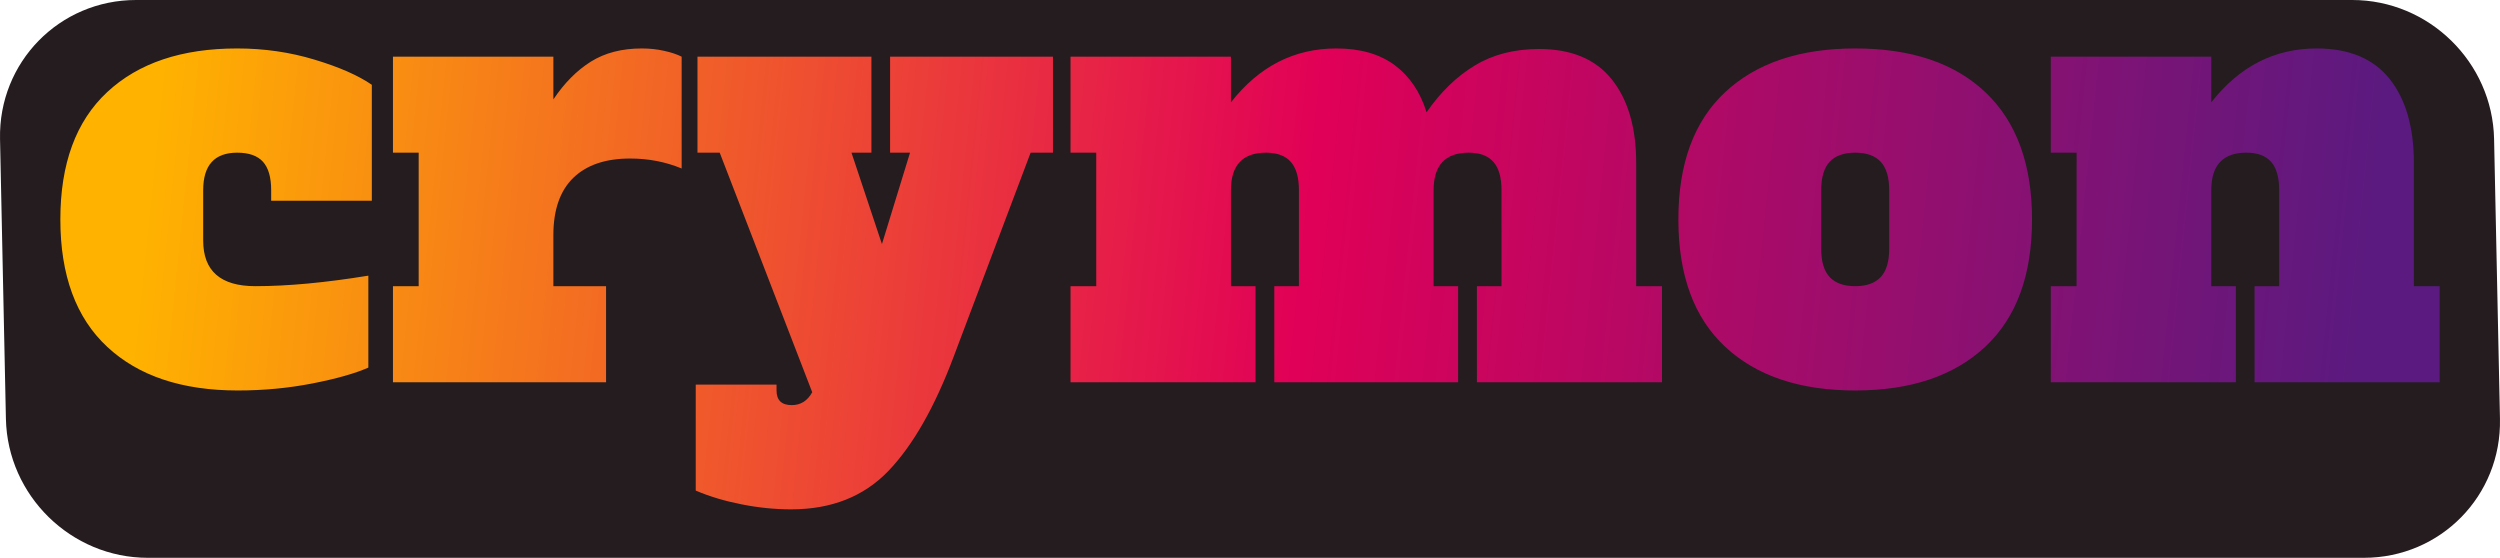
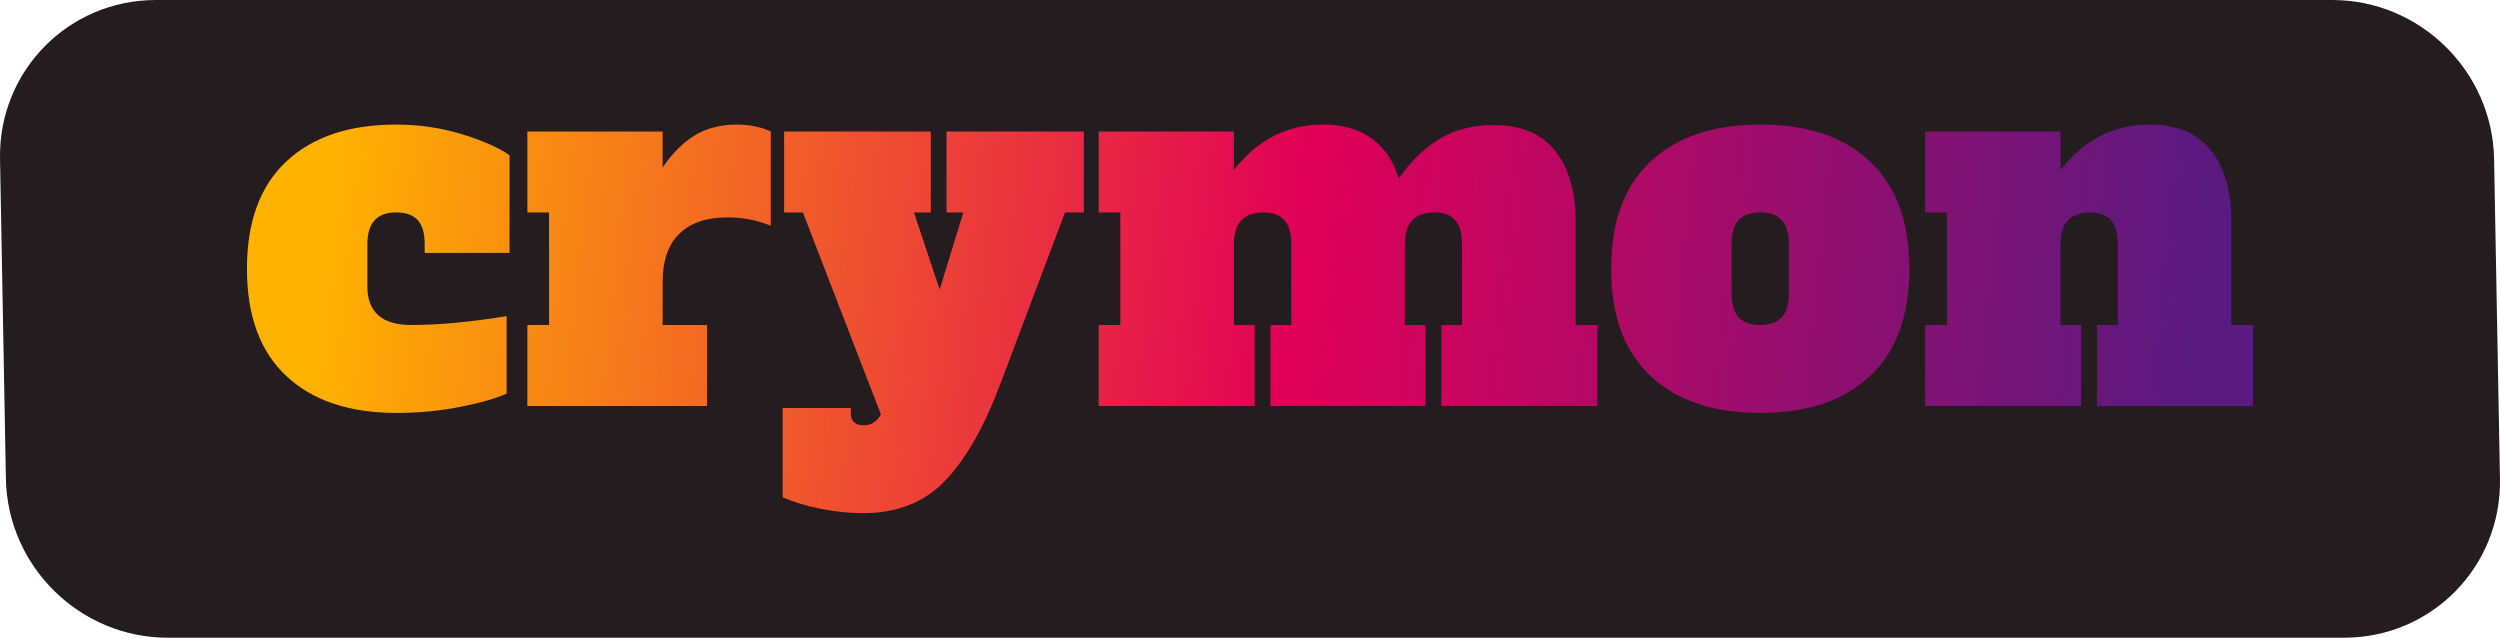
- <svg xmlns="http://www.w3.org/2000/svg" xmlns:xlink="http://www.w3.org/1999/xlink" width="273.22" height="60.961" preserveAspectRatio="xMidYMid" version="1.1" viewBox="61.959 5.6 273.22 60.961">
+ <svg xmlns="http://www.w3.org/2000/svg" xmlns:xlink="http://www.w3.org/1999/xlink" width="324.05" height="82.662" preserveAspectRatio="xMidYMid" version="1.1" viewBox="61.959 5.6 324.05 82.662">
  <defs>
    <linearGradient id="linearGradient2">
      <stop stop-color="#ffb200" offset="0" />
      <stop stop-color="#e10057" offset=".52" />
      <stop stop-color="#5a1a80" offset="1" />
    </linearGradient>
    <filter id="editing-jagged-46" x="0" y="0" width="1" height="1">
      <feTurbulence baseFrequency="0" result="turb" seed="1" />
      <feDisplacementMap in="SourceGraphic" in2="turb" />
    </filter>
-     <linearGradient id="linearGradient4-4" x1="11.504" x2="253.09" y1="-29.78" y2="-4.92" gradientTransform="translate(2.3795 -13.04)" gradientUnits="userSpaceOnUse" xlink:href="#linearGradient2" />
+     <linearGradient id="linearGradient4-4" x1="11.504" x2="253.09" y1="-29.78" y2="-4.92" gradientTransform="translate(.95179 -2.1891)" gradientUnits="userSpaceOnUse" xlink:href="#linearGradient2" />
    <linearGradient id="linearGradient5" x1="119.98" x2="380.01" y1="88.89" y2="88.89" gradientUnits="userSpaceOnUse" xlink:href="#linearGradient2" />
  </defs>
  <style>text {
  font-size: 64px;
  font-family: Arial Black;
  dominant-baseline: central;
  text-anchor: middle;
}</style>
-   <g transform="translate(65.276 60.415)" fill="url(#linearGradient5)" filter="url(#editing-jagged-46)">
-     <rect transform="matrix(1 0 .020997 .99978 0 0)" x="-2.481" y="-54.827" width="272.57" height="60.975" ry="15.191" fill="#241c1f" />
-     <path d="m22.669-12.14q-9.15 0-14.27-4.77-5.12-4.77-5.12-13.92t5.12-13.92q5.12-4.77 14.2-4.77 4.42 0 8.45 1.22 4.03 1.21 6.27 2.75v12.67h-11v-1.15q0-2.11-0.9-3.11-0.9-0.99-2.82-0.99-3.71 0-3.71 4.1v5.5q0 4.99 5.7 4.99 5.31 0 12.35-1.15v10.05q-2.18 0.96-6.11 1.73-3.94 0.77-8.16 0.77zm44.16-37.38q1.28 0 2.43 0.26 1.15 0.25 1.92 0.64v12.22q-2.62-1.09-5.63-1.09-4.03 0-6.21 2.11-2.18 2.12-2.18 6.28v5.56h5.76v10.5h-23.29v-10.5h2.81v-14.59h-2.81v-10.49h17.53v4.67q1.8-2.69 4.1-4.13t5.57-1.44zm27.13 0.9h17.8v10.49h-2.44l-8.38 22.21q-3.14 8.38-7.17 12.58-4.03 4.19-10.62 4.19-2.69 0-5.44-0.55-2.75-0.54-4.99-1.5v-11.58h8.83v0.64q0 1.6 1.66 1.6 1.47 0 2.24-1.41l-10.11-26.18h-2.43v-10.49h19.01v10.49h-2.18l3.33 9.99 3.07-9.99h-2.18zm81.54 25.08h2.82v10.5h-20.23v-10.5h2.69v-10.49q0-2.11-0.9-3.11-0.89-0.99-2.68-0.99-3.84 0-3.84 4.1v10.49h2.68v10.5h-20.09v-10.5h2.69v-10.49q0-2.11-0.9-3.11-0.9-0.99-2.69-0.99-3.84 0-3.84 4.1v10.49h2.69v10.5h-20.22v-10.5h2.81v-14.59h-2.81v-10.49h17.53v4.99q4.61-5.89 11.52-5.89 3.91 0 6.37 1.82 2.46 1.83 3.49 5.16 2.3-3.33 5.28-5.12 2.97-1.8 7.01-1.8 5.31 0 7.96 3.33 2.66 3.33 2.66 9.15zm23.94 11.4q-9.09 0-14.21-4.77t-5.12-13.92 5.12-13.92 14.21-4.77q9.21 0 14.27 4.83 5.05 4.83 5.05 13.86 0 9.15-5.12 13.92t-14.2 4.77zm0-11.4q1.85 0 2.78-0.99t0.93-3.1v-6.4q0-2.11-0.93-3.11-0.93-0.99-2.78-0.99-1.86 0-2.79 0.99-0.93 1-0.93 3.11v6.4q0 2.11 0.93 3.1t2.79 0.99zm61.05 0h2.82v10.5h-20.23v-10.5h2.69v-10.49q0-2.11-0.89-3.11-0.9-0.99-2.69-0.99-3.84 0-3.84 4.1v10.49h2.69v10.5h-20.23v-10.5h2.82v-14.59h-2.82v-10.49h17.54v4.99q4.61-5.89 11.52-5.89 5.31 0 7.97 3.33 2.65 3.33 2.65 9.15z" fill="url(#linearGradient4-4)" />
+   <g transform="translate(92.116 60.415)" fill="url(#linearGradient5)" filter="url(#editing-jagged-46)">
+     <rect transform="matrix(1 0 .018366 .99983 0 0)" x="-29.525" y="-54.824" width="323.28" height="82.676" ry="20.598" fill="#241c1f" />
+     <path d="m21.242-1.289q-9.15 0-14.27-4.77-5.12-4.77-5.12-13.92t5.12-13.92 14.2-4.77q4.42 0 8.45 1.22 4.03 1.21 6.27 2.75v12.67h-11v-1.15q0-2.11-0.9-3.11-0.9-0.99-2.82-0.99-3.71 0-3.71 4.1v5.5q0 4.99 5.7 4.99 5.31 0 12.35-1.15v10.05q-2.18 0.96-6.11 1.73-3.94 0.77-8.16 0.77zm44.16-37.38q1.28 0 2.43 0.26 1.15 0.25 1.92 0.64v12.22q-2.62-1.09-5.63-1.09-4.03 0-6.21 2.11-2.18 2.12-2.18 6.28v5.56h5.76v10.5h-23.29v-10.5h2.81v-14.59h-2.81v-10.49h17.53v4.67q1.8-2.69 4.1-4.13t5.57-1.44zm27.13 0.9h17.8v10.49h-2.44l-8.38 22.21q-3.14 8.38-7.17 12.58-4.03 4.19-10.62 4.19-2.69 0-5.44-0.55-2.75-0.54-4.99-1.5v-11.58h8.83v0.64q0 1.6 1.66 1.6 1.47 0 2.24-1.41l-10.11-26.18h-2.43v-10.49h19.01v10.49h-2.18l3.33 9.99 3.07-9.99h-2.18zm81.54 25.08h2.82v10.5h-20.23v-10.5h2.69v-10.49q0-2.11-0.9-3.11-0.89-0.99-2.68-0.99-3.84 0-3.84 4.1v10.49h2.68v10.5h-20.09v-10.5h2.69v-10.49q0-2.11-0.9-3.11-0.9-0.99-2.69-0.99-3.84 0-3.84 4.1v10.49h2.69v10.5h-20.22v-10.5h2.81v-14.59h-2.81v-10.49h17.53v4.99q4.61-5.89 11.52-5.89 3.91 0 6.37 1.82 2.46 1.83 3.49 5.16 2.3-3.33 5.28-5.12 2.97-1.8 7.01-1.8 5.31 0 7.96 3.33 2.66 3.33 2.66 9.15zm23.94 11.4q-9.09 0-14.21-4.77-5.12-4.77-5.12-13.92t5.12-13.92 14.21-4.77q9.21 0 14.27 4.83 5.05 4.83 5.05 13.86 0 9.15-5.12 13.92-5.12 4.77-14.2 4.77zm0-11.4q1.85 0 2.78-0.99t0.93-3.1v-6.4q0-2.11-0.93-3.11-0.93-0.99-2.78-0.99-1.86 0-2.79 0.99-0.93 1-0.93 3.11v6.4q0 2.11 0.93 3.1t2.79 0.99zm61.05 0h2.82v10.5h-20.23v-10.5h2.69v-10.49q0-2.11-0.89-3.11-0.9-0.99-2.69-0.99-3.84 0-3.84 4.1v10.49h2.69v10.5h-20.23v-10.5h2.82v-14.59h-2.82v-10.49h17.54v4.99q4.61-5.89 11.52-5.89 5.31 0 7.97 3.33 2.65 3.33 2.65 9.15z" fill="url(#linearGradient4-4)" />
  </g>
</svg>
